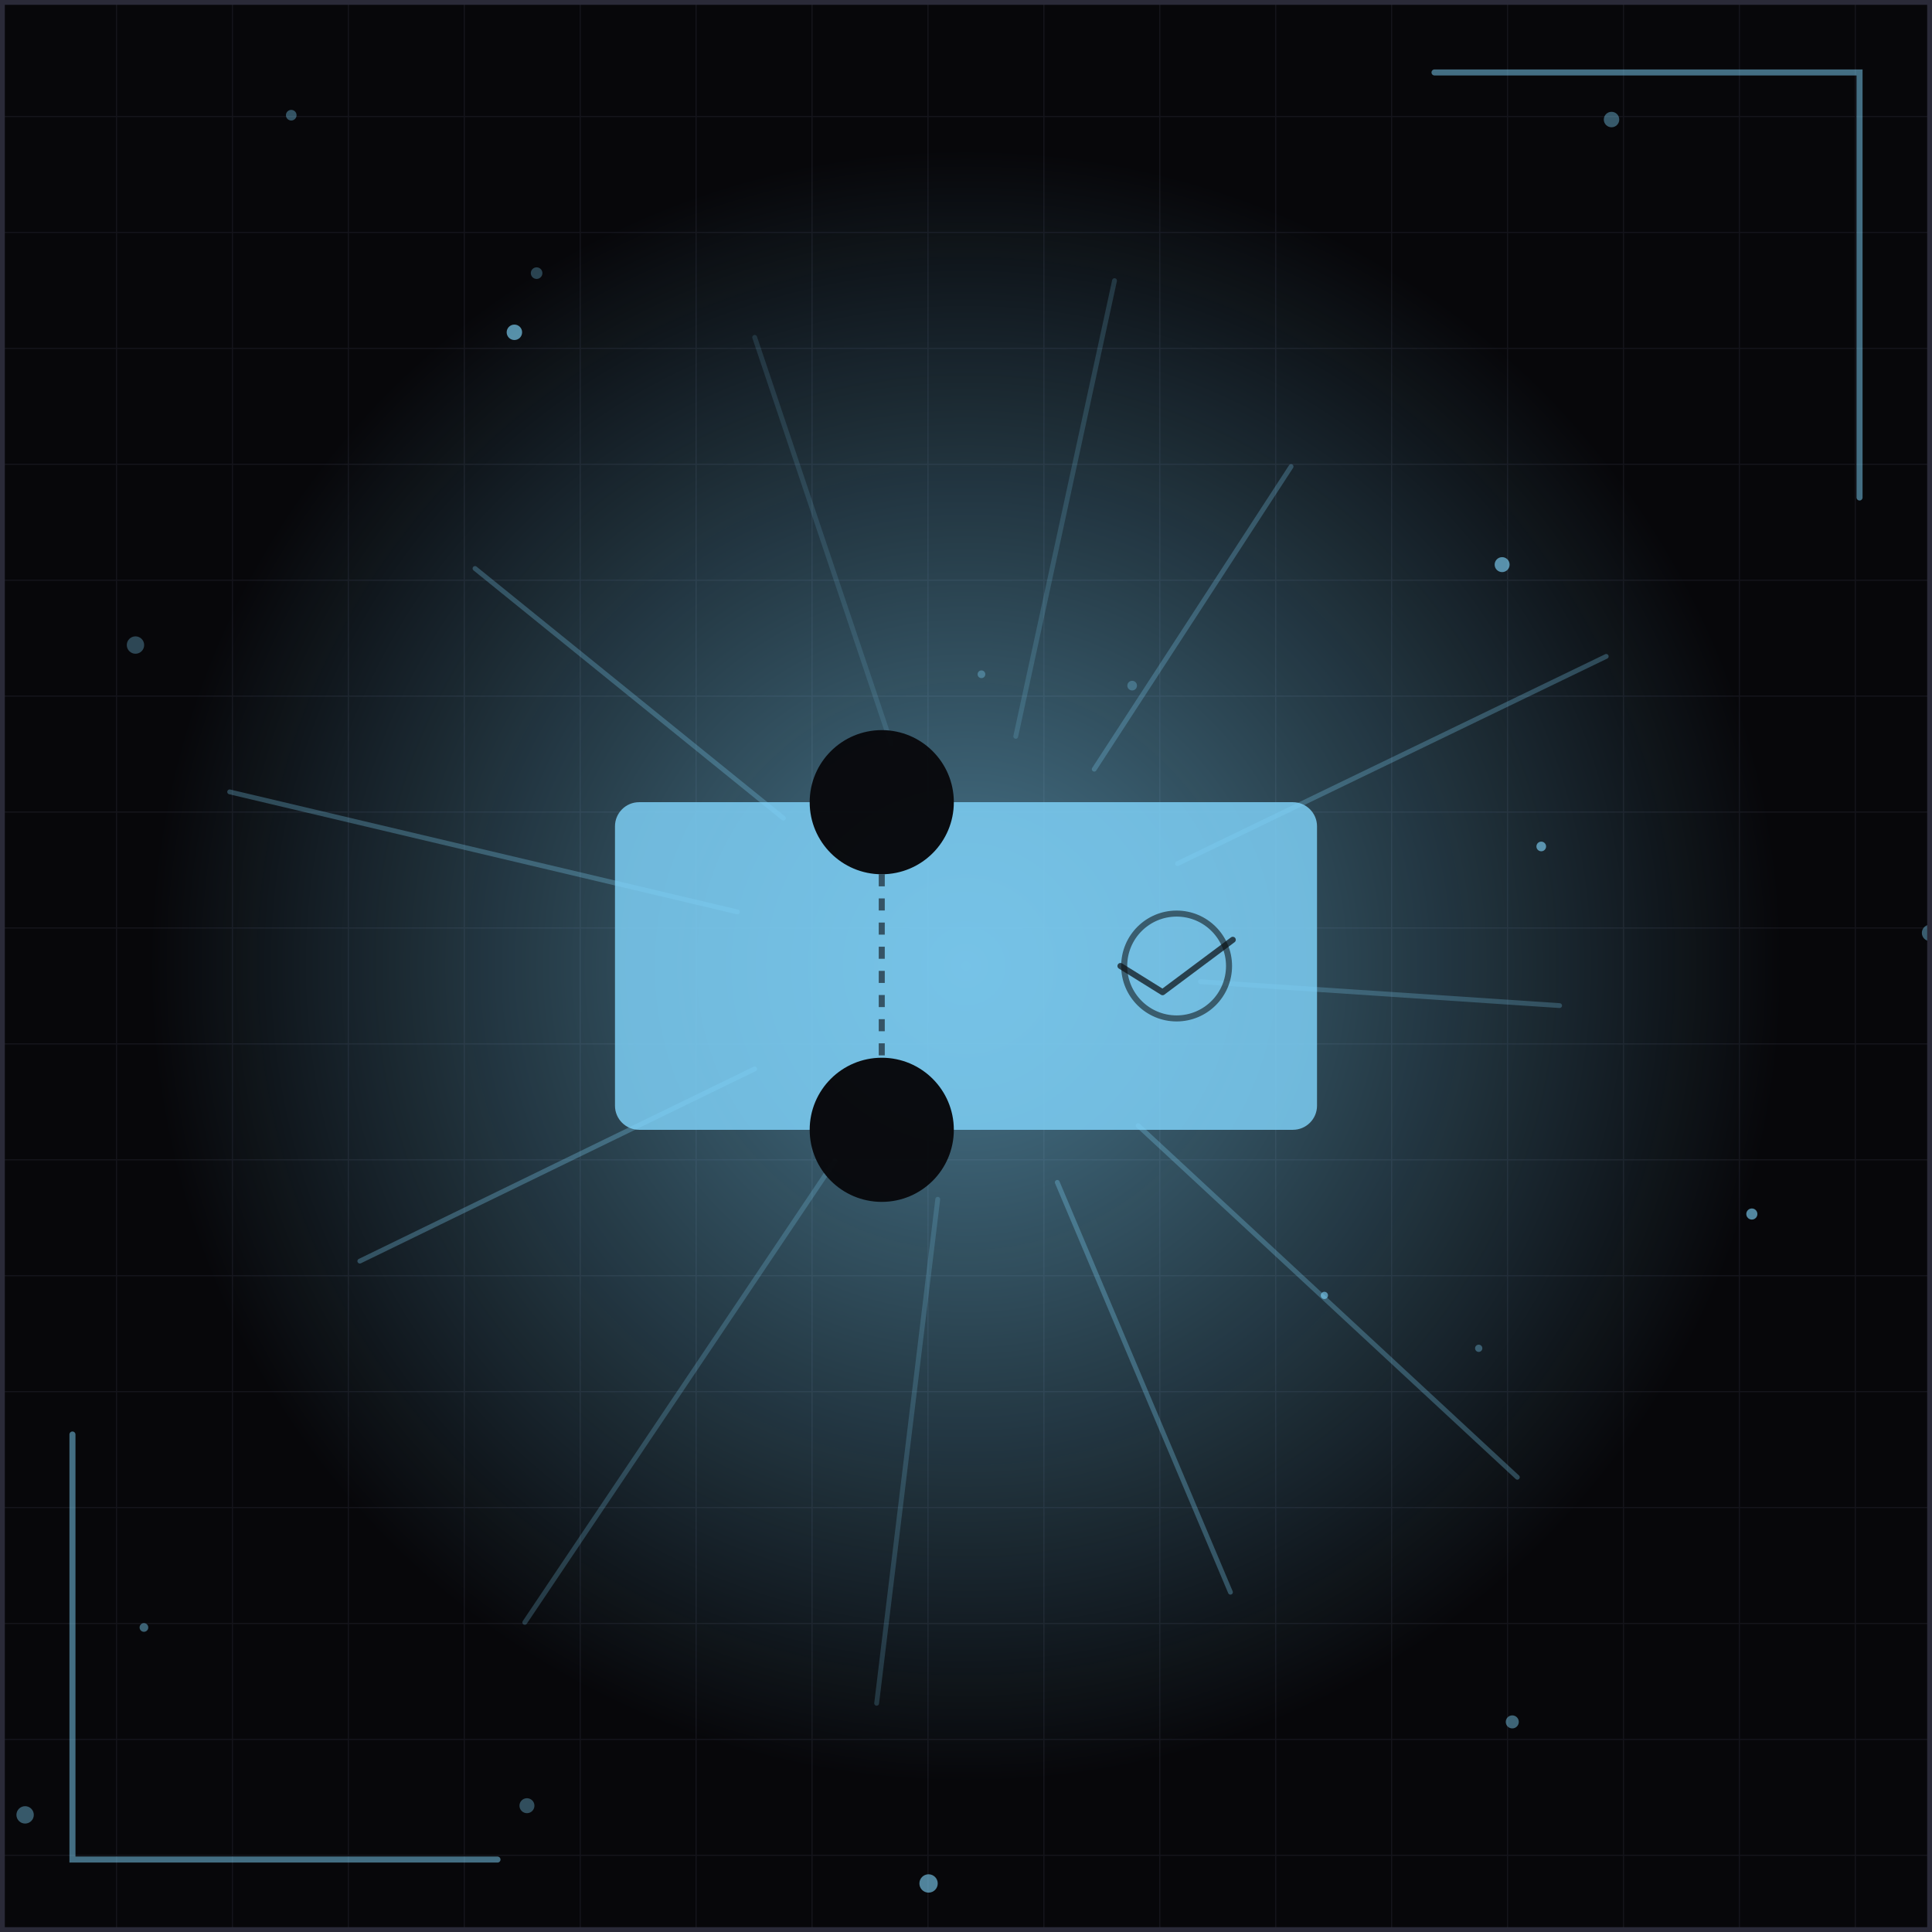
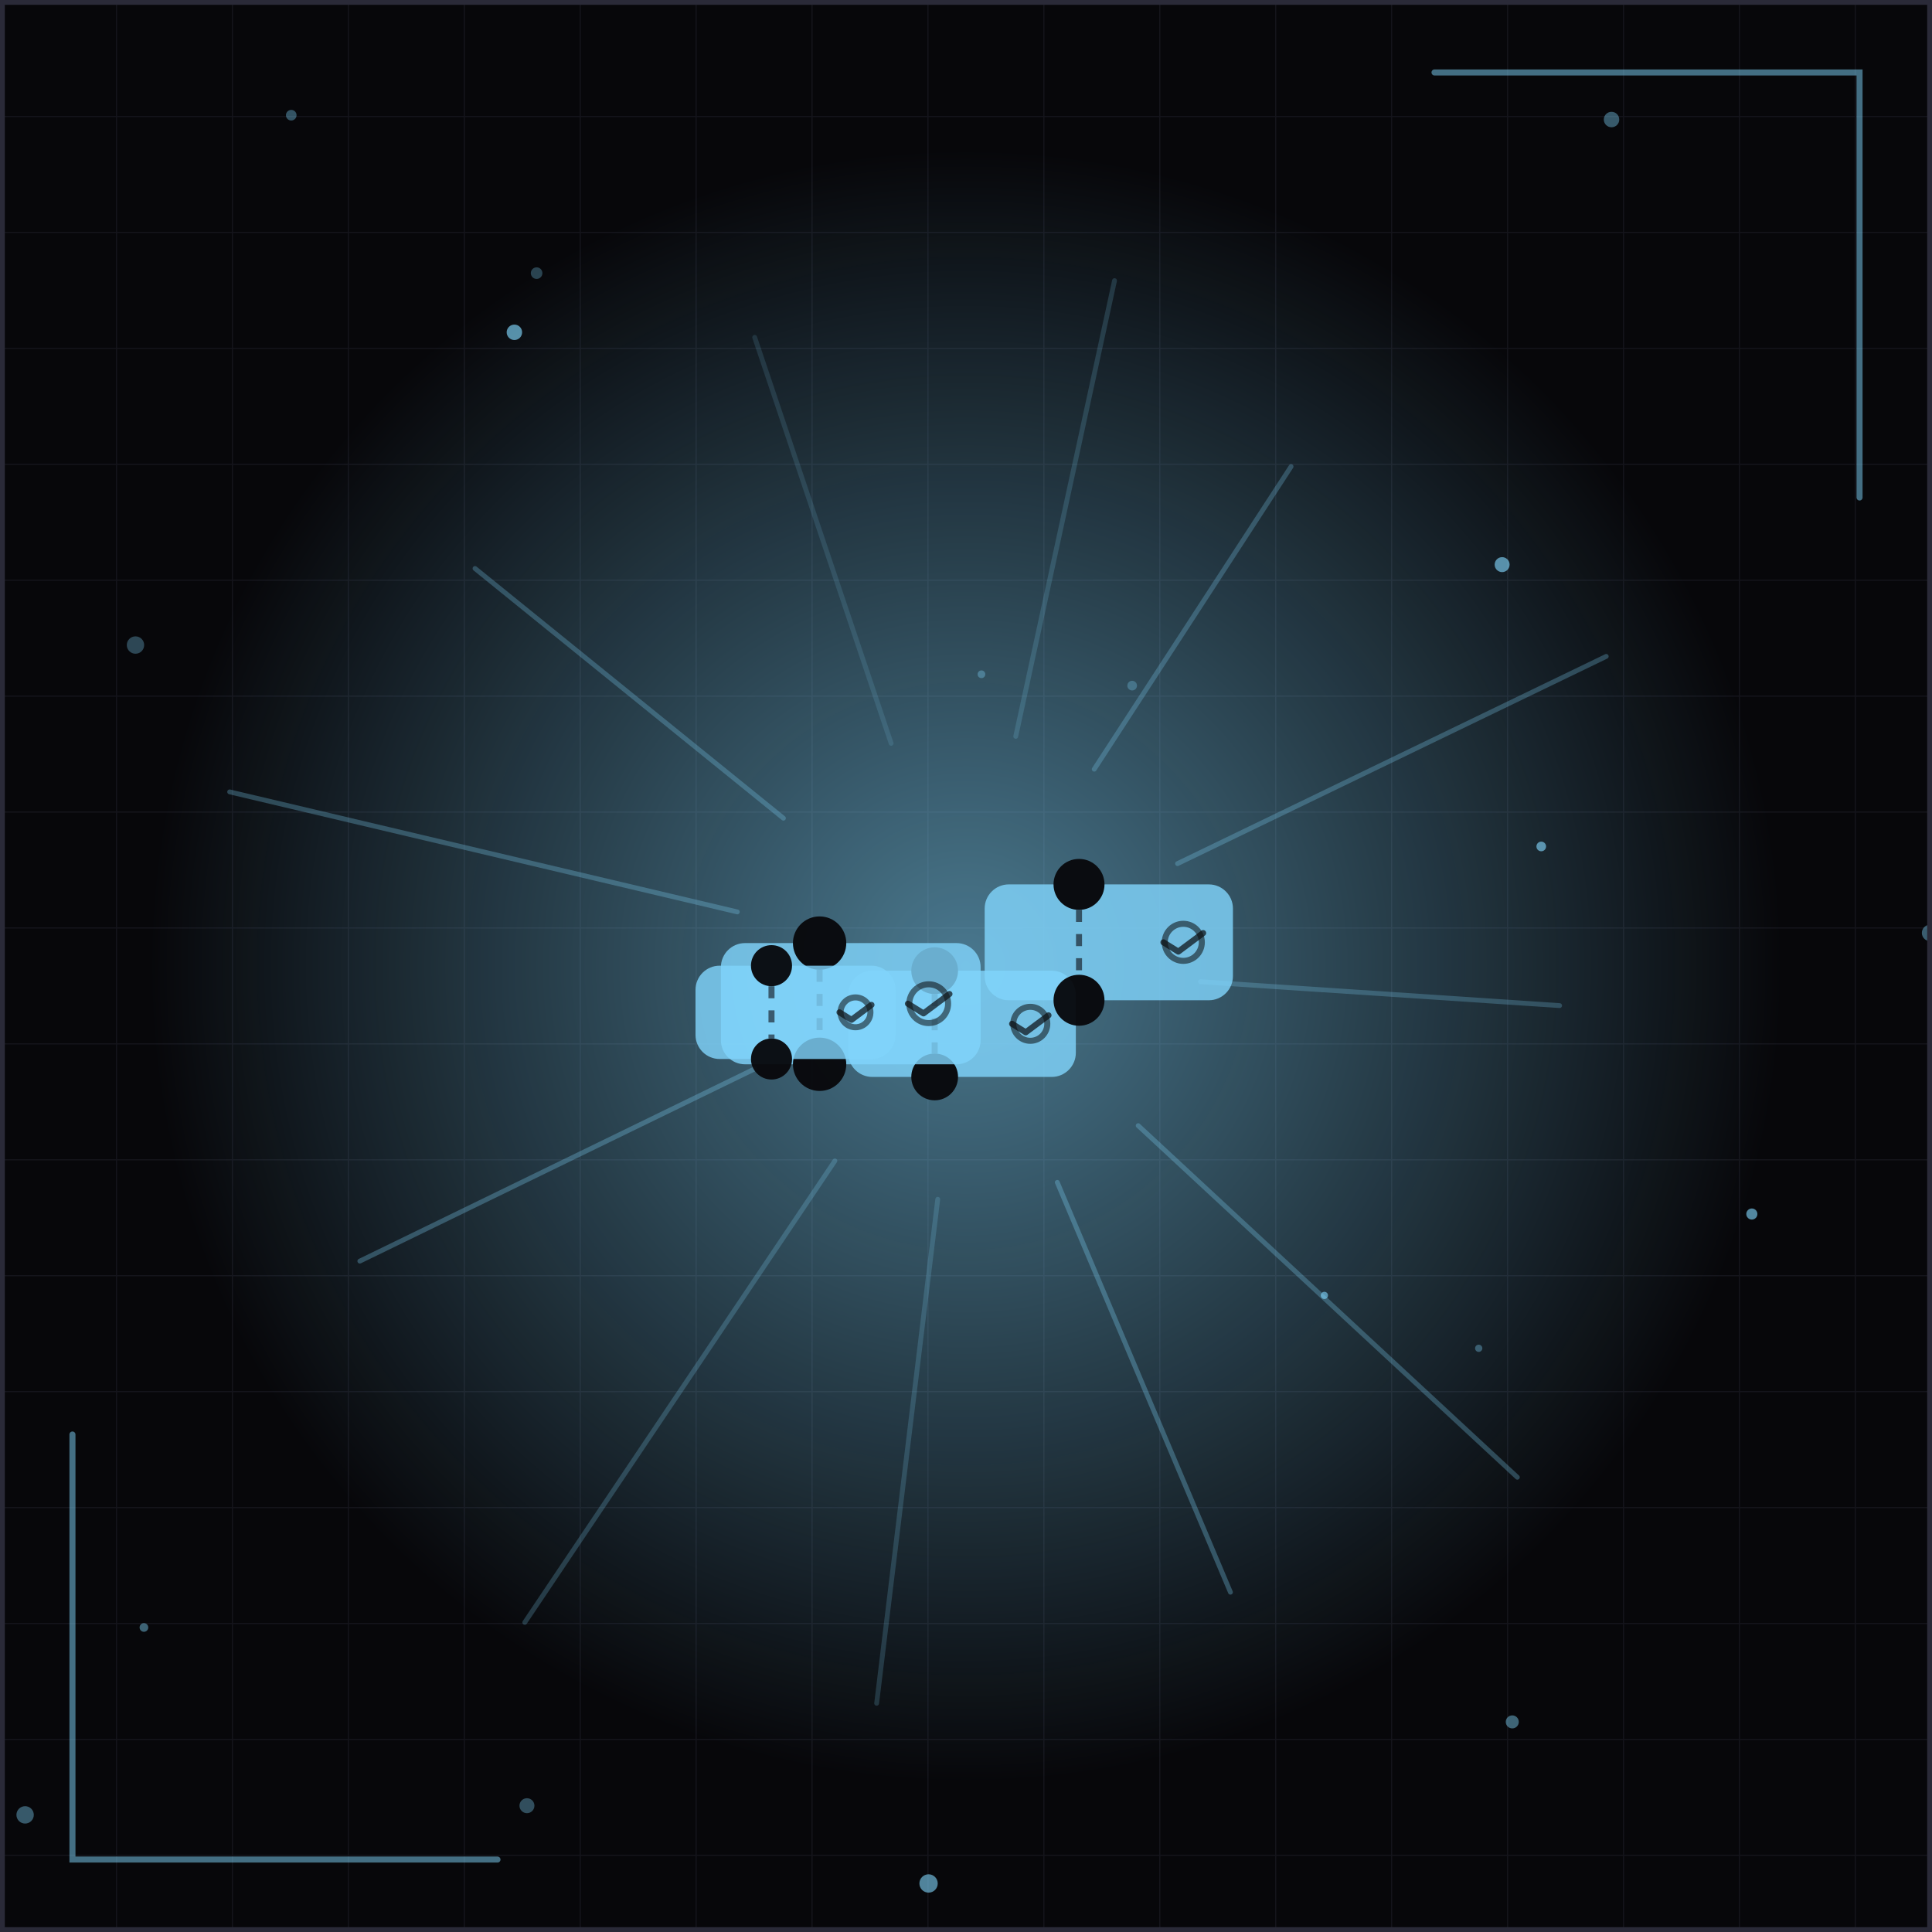
<svg xmlns="http://www.w3.org/2000/svg" width="800" height="800" viewBox="0 0 800 800">
  <rect width="800" height="800" fill="#07070a" />
  <defs>
    <pattern id="grid" width="48" height="48" patternUnits="userSpaceOnUse">
      <path d="M 48 0 L 0 0 0 48" fill="none" stroke="#2a2a38" stroke-width="1" opacity="0.35" />
    </pattern>
  </defs>
  <rect width="800" height="800" fill="url(#grid)" />
  <defs>
    <radialGradient id="glow1" cx="50%" cy="50%" r="50%">
      <stop offset="0%" stop-color="#80d5fb" stop-opacity="0.55" />
      <stop offset="100%" stop-color="#80d5fb" stop-opacity="0" />
    </radialGradient>
  </defs>
  <circle cx="400" cy="400" r="342" fill="url(#glow1)" />
  <g opacity="0.4" stroke="#80d5fb" stroke-width="2" stroke-linecap="round">
    <line x1="497.1" y1="406.5" x2="645.8" y2="416.4" opacity="0.60" />
    <line x1="471.3" y1="466.1" x2="628.3" y2="611.7" opacity="0.70" />
    <line x1="437.8" y1="489.6" x2="509.5" y2="659.3" opacity="0.75" />
    <line x1="388.3" y1="496.6" x2="363.0" y2="705.3" opacity="0.47" />
    <line x1="345.7" y1="480.7" x2="217.3" y2="671.8" opacity="0.56" />
    <line x1="312.5" y1="442.6" x2="149.0" y2="522.2" opacity="0.74" />
    <line x1="305.3" y1="377.6" x2="95.1" y2="327.9" opacity="0.70" />
    <line x1="324.4" y1="338.8" x2="196.7" y2="235.4" opacity="0.67" />
    <line x1="369.0" y1="307.8" x2="312.5" y2="139.7" opacity="0.34" />
    <line x1="420.6" y1="304.9" x2="461.5" y2="116.2" opacity="0.43" />
    <line x1="453.1" y1="318.5" x2="534.6" y2="193.2" opacity="0.64" />
    <line x1="487.6" y1="357.6" x2="665.1" y2="271.8" opacity="0.68" />
  </g>
  <circle cx="213.0" cy="137.6" r="3.2" fill="#80d5fb" opacity="0.65" />
  <circle cx="626.2" cy="713.0" r="2.7" fill="#80d5fb" opacity="0.45" />
  <circle cx="799.2" cy="386.3" r="3.4" fill="#80d5fb" opacity="0.42" />
  <circle cx="218.2" cy="747.7" r="3.1" fill="#80d5fb" opacity="0.34" />
  <circle cx="384.5" cy="779.9" r="3.8" fill="#80d5fb" opacity="0.60" />
  <circle cx="725.4" cy="502.7" r="2.3" fill="#80d5fb" opacity="0.62" />
  <circle cx="638.2" cy="350.5" r="2.0" fill="#80d5fb" opacity="0.63" />
  <circle cx="468.8" cy="283.9" r="2.0" fill="#80d5fb" opacity="0.29" />
  <circle cx="622.0" cy="233.8" r="3.1" fill="#80d5fb" opacity="0.63" />
  <circle cx="406.4" cy="279.2" r="1.6" fill="#80d5fb" opacity="0.34" />
  <circle cx="612.3" cy="558.3" r="1.5" fill="#80d5fb" opacity="0.35" />
  <circle cx="222.2" cy="113.1" r="2.4" fill="#80d5fb" opacity="0.29" />
  <circle cx="56.1" cy="267.1" r="3.6" fill="#80d5fb" opacity="0.31" />
  <circle cx="548.4" cy="536.4" r="1.5" fill="#80d5fb" opacity="0.61" />
  <circle cx="59.6" cy="673.9" r="1.8" fill="#80d5fb" opacity="0.44" />
  <circle cx="120.6" cy="47.7" r="2.2" fill="#80d5fb" opacity="0.37" />
  <circle cx="10.4" cy="751.5" r="3.6" fill="#80d5fb" opacity="0.40" />
  <circle cx="667.3" cy="49.5" r="3.2" fill="#80d5fb" opacity="0.40" />
-   <g transform="translate(400 400)" opacity="0.95">
-     <rect x="-145.35" y="-67.83" width="290.7" height="135.66" rx="10" fill="#80d5fb" opacity="0.85" />
-     <circle cx="-34.884" cy="-67.83" r="29.845" fill="#07070a" />
-     <circle cx="-34.884" cy="67.83" r="29.845" fill="#07070a" />
-     <line x1="-34.884" y1="-37.985" x2="-34.884" y2="37.985" stroke="#07070a" stroke-width="2.5" stroke-dasharray="5 5" opacity="0.6" />
-     <circle cx="87.21" cy="0" r="21.706" fill="none" stroke="#07070a" stroke-width="2.5" opacity="0.55" />
-     <path d="M 63.954 0 L 81.396 10.853 L 110.466 -10.853" fill="none" stroke="#07070a" stroke-width="2.5" stroke-linecap="round" stroke-linejoin="round" opacity="0.7" />
+   <g transform="translate(398.3396 423.9389)" opacity="0.95">
+     <rect x="-47.14" y="-21.998" width="94.279" height="43.997" rx="10" fill="#80d5fb" opacity="0.85" />
+     <circle cx="-11.313" cy="-21.998" r="9.679" fill="#07070a" />
+     <circle cx="-11.313" cy="21.998" r="9.679" fill="#07070a" />
+     <line x1="-11.313" y1="-12.319" x2="-11.313" y2="12.319" stroke="#07070a" stroke-width="2.5" stroke-dasharray="5 5" opacity="0.6" />
+     <circle cx="28.284" cy="0" r="7.04" fill="none" stroke="#07070a" stroke-width="2.5" opacity="0.55" />
+     <path d="M 20.741 0 L 26.398 3.52 L 35.826 -3.52" fill="none" stroke="#07070a" stroke-width="2.5" stroke-linecap="round" stroke-linejoin="round" opacity="0.7" />
+   </g>
+   <g transform="translate(459.1324 390.1985)" opacity="0.95">
+     <rect x="-51.404" y="-23.988" width="102.807" height="47.977" rx="10" fill="#80d5fb" opacity="0.85" />
+     <circle cx="-12.337" cy="-23.988" r="10.555" fill="#07070a" />
+     <circle cx="-12.337" cy="23.988" r="10.555" fill="#07070a" />
+     <line x1="-12.337" y1="-13.433" x2="-12.337" y2="13.433" stroke="#07070a" stroke-width="2.5" stroke-dasharray="5 5" opacity="0.6" />
+     <circle cx="30.842" cy="0" r="7.676" fill="none" stroke="#07070a" stroke-width="2.5" opacity="0.55" />
+     <path d="M 22.618 0 L 28.786 3.838 L 39.067 -3.838" fill="none" stroke="#07070a" stroke-width="2.5" stroke-linecap="round" stroke-linejoin="round" opacity="0.7" />
+   </g>
+   <g transform="translate(352.2851 415.6066)" opacity="0.95">
+     <rect x="-53.779" y="-25.097" width="107.558" height="50.194" rx="10" fill="#80d5fb" opacity="0.85" />
+     <circle cx="-12.907" cy="-25.097" r="11.043" fill="#07070a" />
+     <circle cx="-12.907" cy="25.097" r="11.043" fill="#07070a" />
+     <line x1="-12.907" y1="-14.054" x2="-12.907" y2="14.054" stroke="#07070a" stroke-width="2.5" stroke-dasharray="5 5" opacity="0.6" />
+     <circle cx="32.267" cy="0" r="8.031" fill="none" stroke="#07070a" stroke-width="2.5" opacity="0.55" />
+     <path d="M 23.663 0 L 30.116 4.015 L 40.872 -4.015" fill="none" stroke="#07070a" stroke-width="2.5" stroke-linecap="round" stroke-linejoin="round" opacity="0.7" />
+   </g>
+   <g transform="translate(329.3993 419.186)" opacity="0.95">
+     <rect x="-41.403" y="-19.322" width="82.807" height="38.643" rx="10" fill="#80d5fb" opacity="0.85" />
+     <circle cx="-9.937" cy="-19.322" r="8.501" fill="#07070a" />
+     <circle cx="-9.937" cy="19.322" r="8.501" fill="#07070a" />
+     <line x1="-9.937" y1="-10.82" x2="-9.937" y2="10.82" stroke="#07070a" stroke-width="2.5" stroke-dasharray="5 5" opacity="0.6" />
+     <circle cx="24.842" cy="0" r="6.183" fill="none" stroke="#07070a" stroke-width="2.5" opacity="0.55" />
+     <path d="M 18.217 0 L 23.186 3.091 L 31.467 -3.091" fill="none" stroke="#07070a" stroke-width="2.5" stroke-linecap="round" stroke-linejoin="round" opacity="0.7" />
  </g>
  <g opacity="0.5" stroke="#80d5fb" stroke-width="2.5" stroke-linecap="round">
    <path d="M 594 30 L 770 30 L 770 206" fill="none" />
    <path d="M 30 594 L 30 770 L 206 770" fill="none" />
  </g>
  <rect x="1" y="1" width="798" height="798" fill="none" stroke="#2a2a38" stroke-width="2" />
</svg>
